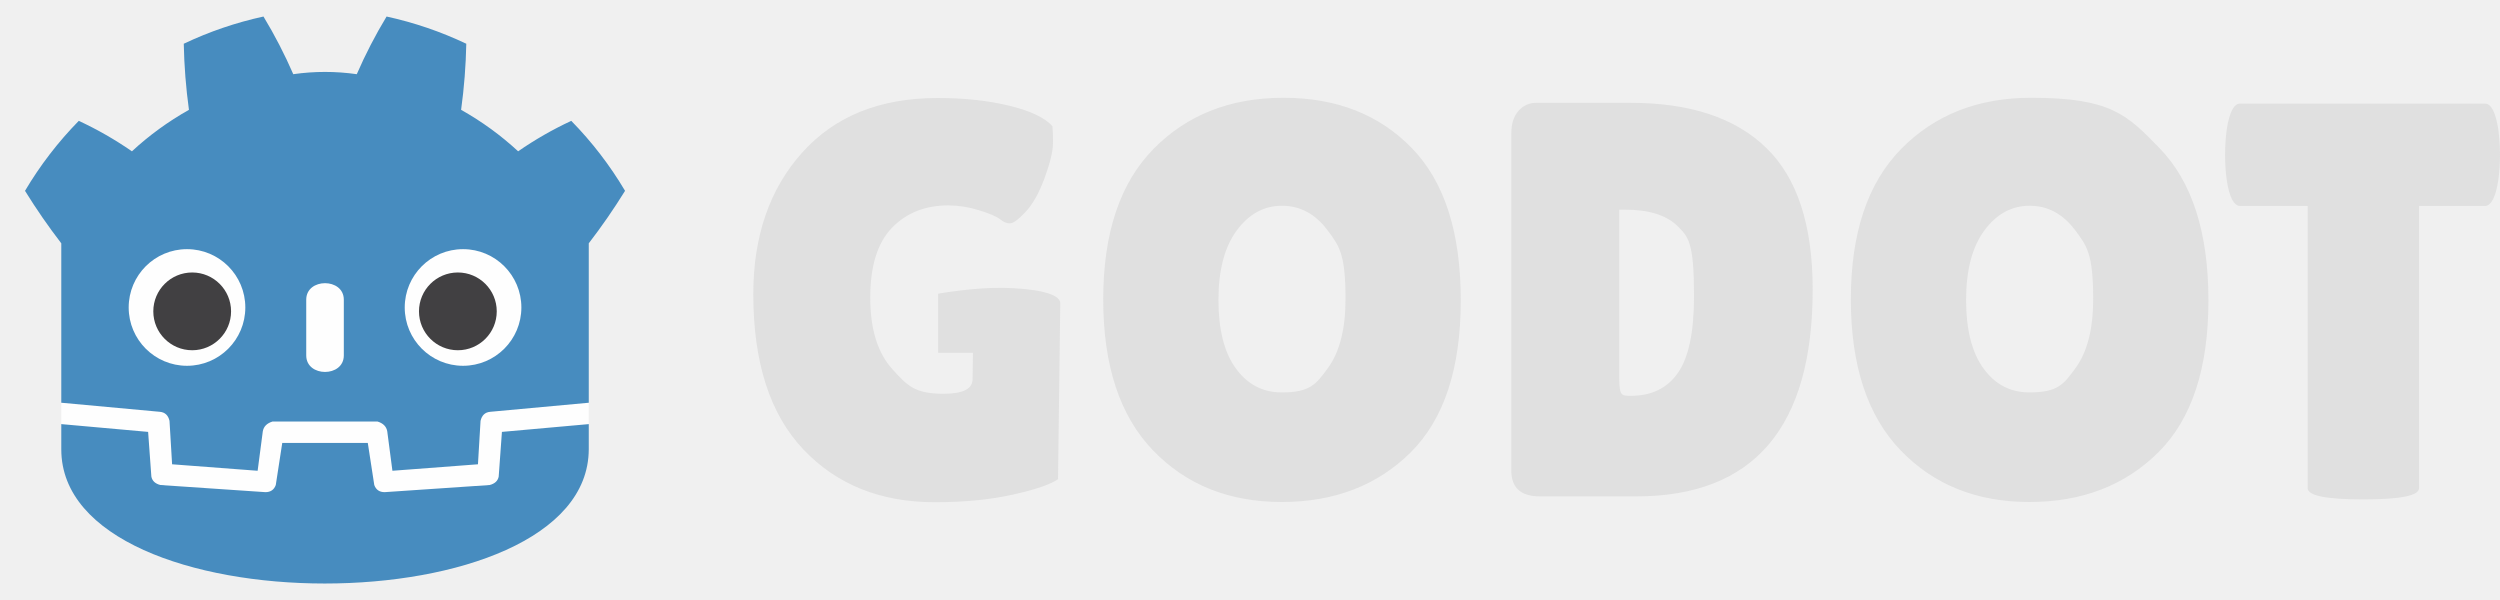
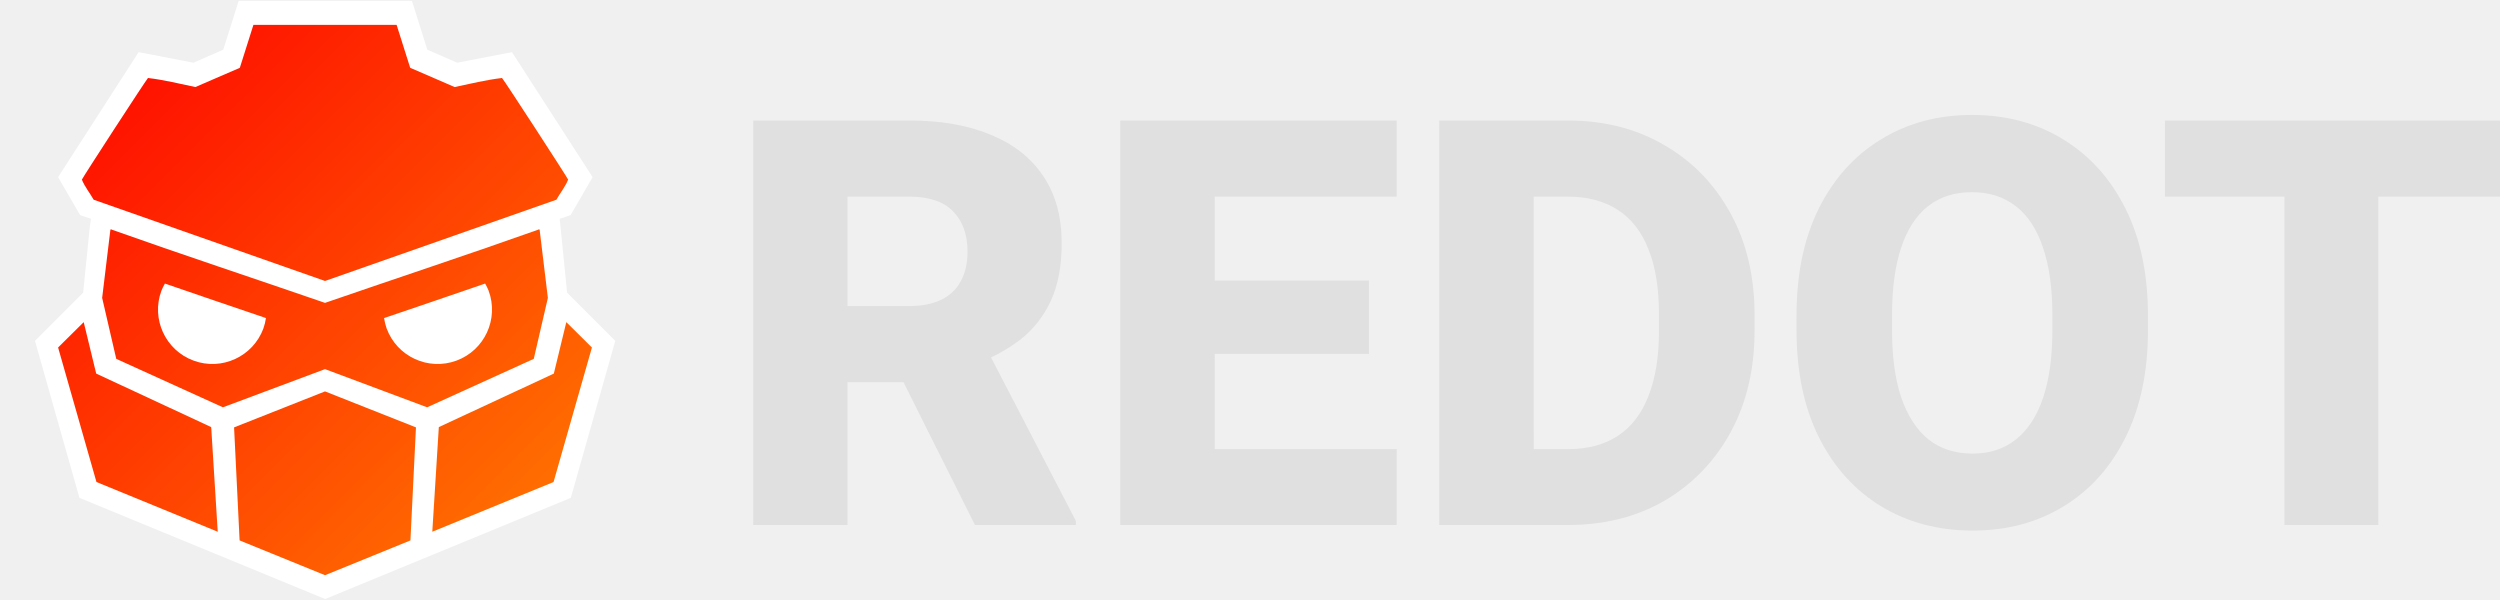
- <svg xmlns="http://www.w3.org/2000/svg" width="100" height="24" stroke-linejoin="round">
-   <path fill="#e0e0e0" d="M40.122 11.514c-1.211-.019-2.597.234-2.597.234v2.364h1.393l-.015 1.052q0 .587-1.159.587c-1.159 0-1.454-.328-2.045-.979q-.89-.98-.889-2.867 0-1.89.865-2.79.866-.899 2.261-.899c.411.003.821.067 1.214.191q.63.192.844.358.212.172.405.17.19 0 .616-.45.43-.45.767-1.359c.224-.61.337-1.076.337-1.407a6 6 0 0 0-.023-.674q-.47-.517-1.744-.821-1.268-.305-2.844-.304-3.463 0-5.419 2.181-1.957 2.182-1.957 5.668 0 4.094 2.001 6.207 2.002 2.114 5.263 2.113 1.754 0 3.114-.303 1.361-.303 1.811-.619l.09-7.038c0-.408-1.079-.594-2.289-.615M51.279 8.23q-1.078 0-1.81.989-.73.99-.731 2.776 0 1.79.698 2.745.697.957 1.832.957c1.135 0 1.372-.323 1.844-.969q.709-.966.709-2.766c0-1.8-.244-2.122-.731-2.767q-.73-.965-1.811-.965m-.011 11.85q-3.16 0-5.15-2.067-1.989-2.07-1.989-6.039 0-3.97 2.011-6.017 2.014-2.046 5.196-2.046 3.183-.001 5.138 2.014 1.958 2.013 1.957 6.094t-2.001 6.073q-2.002 1.988-5.162 1.988M64.77 8.386v6.727q0 .47.068.595c.068.125.18.124.404.124q1.238 0 1.879-.923.641-.921.64-3.069c-.001-2.148-.222-2.366-.663-2.799q-.664-.654-2.103-.655zm-4.317 10.436V5.33q0-.563.282-.891a.92.92 0 0 1 .73-.326h3.756q3.575 0 5.429 1.801 1.857 1.798 1.857 5.666 0 8.276-7.063 8.276h-3.845q-1.146 0-1.147-1.034M81.186 8.23q-1.08 0-1.812.989-.73.99-.73 2.776 0 1.79.697 2.745.697.957 1.833.957c1.136 0 1.372-.323 1.844-.969q.709-.966.709-2.766c0-1.8-.244-2.122-.731-2.767q-.73-.965-1.81-.965m-.012 11.85q-3.16 0-5.15-2.067-1.99-2.07-1.99-6.039 0-3.97 2.012-6.017 2.014-2.046 5.196-2.046c3.182 0 3.834.67 5.138 2.014q1.957 2.013 1.957 6.094t-2.002 6.073q-2.001 1.988-5.161 1.988m15.587-.552q0 .448-2.226.449-2.227-.001-2.228-.449V8.238h-2.698q-.382 0-.539-1.036a7 7 0 0 1-.066-1.011q0-.517.065-1.012c.105-.688.285-1.036.54-1.036h9.783q.382.001.541 1.036a7.7 7.7 0 0 1 0 2.023q-.16 1.036-.541 1.036h-2.631z" />
-   <g fill="#fefefe" transform="translate(-.27 -1.335)scale(.02592)">
-     <path d="M105 673v33q407 354 814 0v-33z" />
-     <path fill="#478cbf" d="m105 673 152 14q12 1 15 14l4 67 132 10 8-61q2-11 15-15h162q13 4 15 15l8 61 132-10 4-67q3-13 15-14l152-14V427q30-39 56-81-35-59-83-108-43 20-82 47-40-37-88-64 7-51 8-102-59-28-123-42-26 43-46 89-49-7-98 0-20-46-46-89-64 14-123 42 1 51 8 102-48 27-88 64-39-27-82-47-48 49-83 108 26 42 56 81zm0 33v39c0 276 813 276 814 0v-39l-134 12-5 69q-2 10-14 13l-162 11q-12 0-16-11l-10-65H446l-10 65q-4 11-16 11l-162-11q-12-3-14-13l-5-69z" />
-     <path d="M483 600c0 34 58 34 58 0v-86c0-34-58-34-58 0z" />
-     <circle cx="725" cy="526" r="90" />
-     <circle cx="299" cy="526" r="90" />
-   </g>
-   <g fill="#414042" transform="translate(-.27 -1.335)scale(.02592)">
-     <circle cx="307" cy="532" r="60" />
-     <circle cx="717" cy="532" r="60" />
+ <svg xmlns="http://www.w3.org/2000/svg" xmlns:xlink="http://www.w3.org/1999/xlink" xml:space="preserve" width="100" height="24" stroke-linejoin="round">
+   <defs>
+     <linearGradient xlink:href="#a" id="b" x1="460.702" x2="521.851" y1="533.831" y2="595.225" gradientTransform="matrix(1.10482 0 0 1.10496 -437.362 -380.895)" gradientUnits="userSpaceOnUse" />
+     <linearGradient id="a">
+       <stop offset="0" stop-color="#ff1300" />
+       <stop offset="1" stop-color="#ff6e01" />
+     </linearGradient>
+   </defs>
+   <path fill="#e0e0e0" d="m 36.377,4.82 q 1.889,0 3.245,0.567 1.367,0.556 2.1,1.645 0.745,1.089 0.745,2.689 0,1.378 -0.433,2.311 -0.433,0.933 -1.211,1.545 -0.778,0.6 -1.834,1 l -1.211,0.711 h -5.223 v -3.045 h 3.801 q 0.778,0 1.3,-0.256 0.522,-0.256 0.778,-0.745 0.267,-0.489 0.267,-1.178 0,-1.022 -0.578,-1.611 Q 37.544,7.865 36.377,7.865 H 33.899 V 21 h -3.767 V 4.82 Z m -0.978,8.99 h 3.989 l 3.645,7.023 v 0.167 h -4.034 z m 20.47,7.19 h -8.546 v -3.034 h 8.546 z m -7.279,0 H 44.812 V 4.82 h 3.778 z m 6.168,-6.845 h -7.434 v -2.934 h 7.434 z m 1.111,-6.29 h -8.546 V 4.82 h 8.546 z m 3.312,13.135 v -3.034 h 3.534 q 1.189,0 2,-0.533 0.811,-0.533 1.222,-1.589 0.422,-1.056 0.422,-2.611 v -0.656 q 0,-1.567 -0.422,-2.611 Q 65.526,8.921 64.715,8.398 63.904,7.865 62.703,7.865 H 59.114 V 4.82 h 3.589 q 2.2,0 3.878,0.989 1.689,0.978 2.645,2.734 0.956,1.745 0.956,4.056 v 0.633 q 0,2.3 -0.956,4.056 -0.956,1.745 -2.634,2.734 -1.678,0.978 -3.878,0.978 z m 2.167,0 H 57.569 V 4.82 h 3.778 z m 24.57,-7.79 q 0,2.489 -0.9,4.29 -0.889,1.789 -2.478,2.756 -1.578,0.967 -3.634,0.967 -2.056,0 -3.656,-0.967 -1.589,-0.967 -2.489,-2.756 -0.9,-1.8 -0.9,-4.29 v -0.589 q 0,-2.489 0.889,-4.278 0.9,-1.8 2.489,-2.767 1.589,-0.978 3.645,-0.978 2.056,0 3.645,0.978 1.589,0.967 2.489,2.767 0.9,1.789 0.9,4.278 z m -3.823,-0.611 q 0,-1.611 -0.378,-2.7 -0.367,-1.1 -1.089,-1.656 -0.722,-0.556 -1.745,-0.556 -1.045,0 -1.756,0.556 -0.711,0.556 -1.078,1.656 -0.367,1.089 -0.367,2.7 v 0.611 q 0,1.589 0.367,2.689 0.378,1.1 1.089,1.678 0.722,0.567 1.767,0.567 1.022,0 1.734,-0.567 0.722,-0.578 1.089,-1.678 0.367,-1.1 0.367,-2.689 z M 95.133,21 H 91.377 V 4.82 H 95.133 Z M 100,7.865 H 86.598 V 4.82 h 13.402 z" aria-label="REDOT" font-family="Heebo" font-size="22.759" font-weight="800" paint-order="stroke fill markers" style="-inkscape-font-specification:&quot;Heebo Ultra-Bold&quot;;text-align:center" text-anchor="middle" />
+   <g stroke-width=".28" paint-order="stroke fill markers">
+     <path fill="#fff" d="m 1540.462,105.572 -0.137,0.435 -0.266,0.116 -0.488,-0.094 -0.717,1.113 0.196,0.338 0.097,0.033 -0.01,0.065 -0.06,0.593 -0.429,0.429 0.396,1.398 2.188,0.901 2.188,-0.901 0.396,-1.398 -0.429,-0.429 -0.066,-0.658 0.097,-0.033 0.196,-0.338 -0.718,-1.113 -0.488,0.094 -0.266,-0.116 -0.137,-0.435 z" color="#000" style="-inkscape-stroke:none" transform="translate(-6909.577 -474.152)scale(4.49159)" />
+     <path fill="url(#b)" d="m 90.071,198.673 -2.273,7.181 c -2.476,1.071 -4.952,2.141 -7.428,3.213 -2.627,-0.553 -5.261,-1.194 -7.923,-1.515 -0.42,0.473 -11.053,16.824 -11.05,16.993 0.49,1.199 1.331,2.231 1.967,3.354 l 38.673,13.583 38.673,-13.583 c 0.636,-1.122 1.478,-2.154 1.967,-3.354 0.002,-0.169 -10.63,-16.52 -11.05,-16.993 -2.662,0.321 -5.296,0.962 -7.923,1.515 -2.476,-1.071 -4.952,-2.142 -7.428,-3.213 l -2.273,-7.181 z m -23.761,34.165 c -0.048,-0.015 -0.144,0.057 -0.148,0.081 -0.466,3.798 -1.376,11.396 -1.376,11.396 l 2.356,10.186 17.827,8.099 17.068,-6.382 17.068,6.382 17.827,-8.099 2.356,-10.186 c 0,0 -0.91,-7.598 -1.376,-11.396 -0.005,-0.032 -0.174,-0.15 -0.174,-0.031 -11.671,4.148 -23.844,8.165 -35.701,12.257 -11.857,-4.092 -24.031,-8.109 -35.701,-12.257 0,-0.03 -0.01,-0.044 -0.026,-0.05 z m 8.966,9.078 c 5.599,1.931 11.244,3.849 16.889,5.767 a 9.089,9.087 0 0 1 -0.427,1.737 9.089,9.087 0 0 1 -11.675,5.376 9.089,9.087 0 0 1 -5.378,-11.671 9.089,9.087 0 0 1 0.59,-1.209 z m 53.524,0 a 9.089,9.087 0 0 1 0.59,1.209 9.089,9.087 0 0 1 -5.378,11.671 9.089,9.087 0 0 1 -11.675,-5.376 9.089,9.087 0 0 1 -0.427,-1.737 c 5.645,-1.918 11.29,-3.836 16.889,-5.767 z m -67.098,6.447 -4.281,4.241 6.413,22.483 20.27,8.312 -1.091,-17.49 -19.223,-8.943 z m 80.671,0 -2.089,8.603 -19.223,8.943 -1.091,17.49 20.27,-8.312 6.413,-22.483 z m -40.336,11.58 -15.2,6.014 0.923,18.893 14.278,5.815 14.278,-5.815 0.923,-18.893 z" style="font-variation-settings:normal;-inkscape-stroke:none" transform="translate(-11.417 -46.548)scale(.2393)" />
  </g>
</svg>
